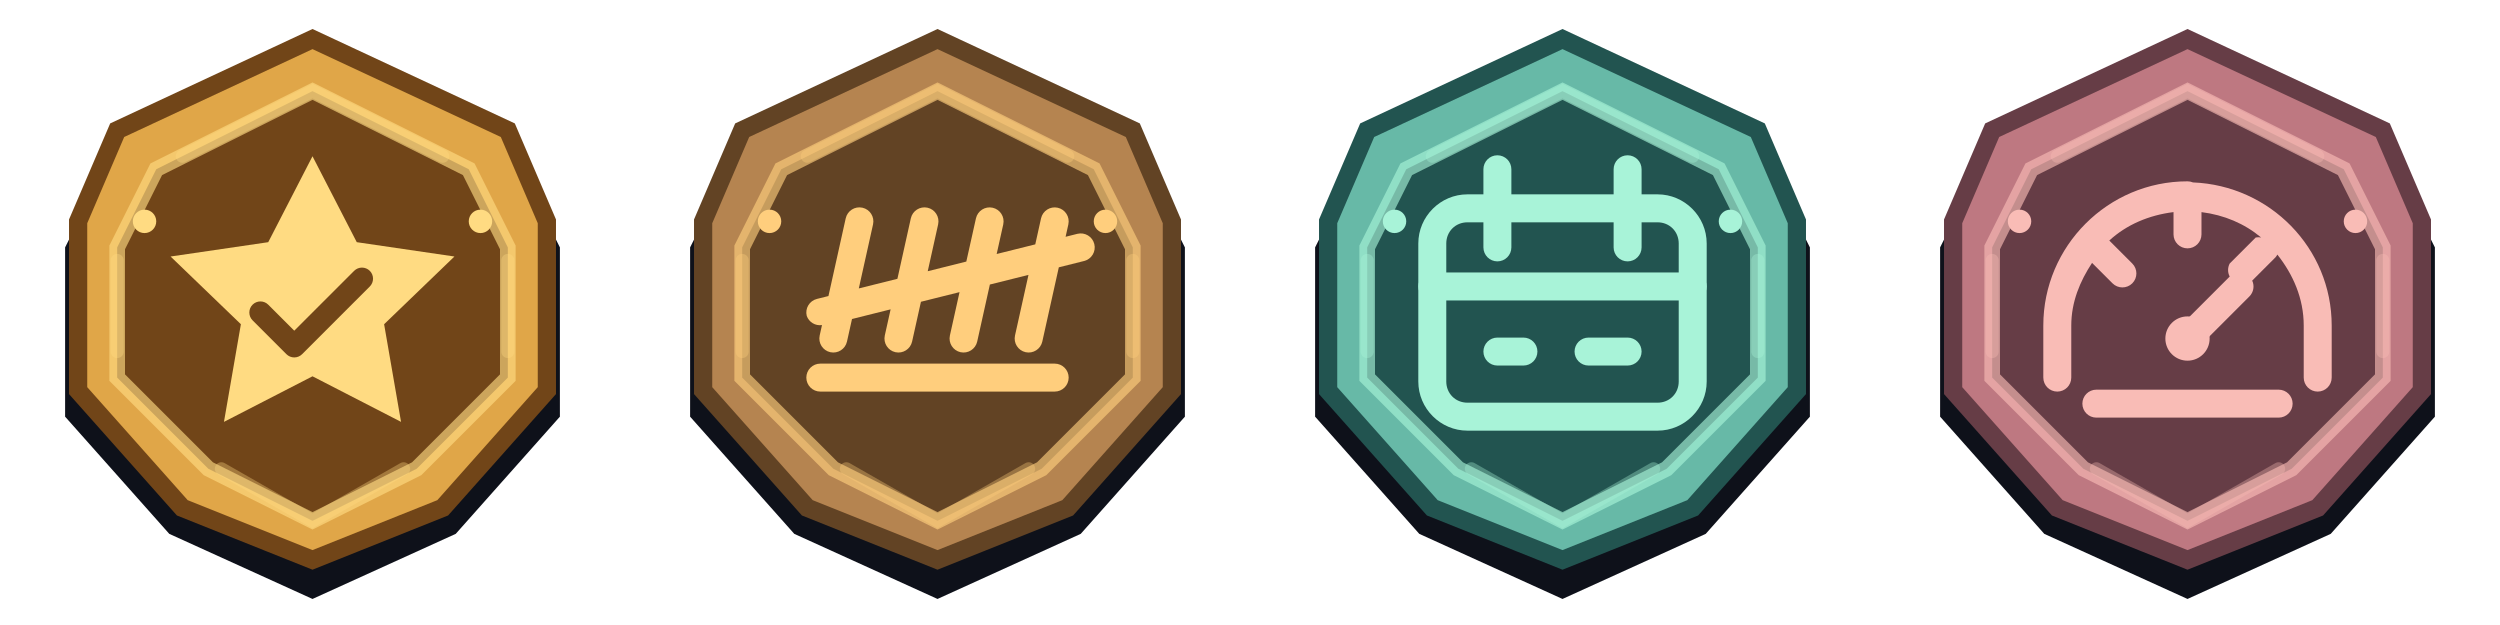
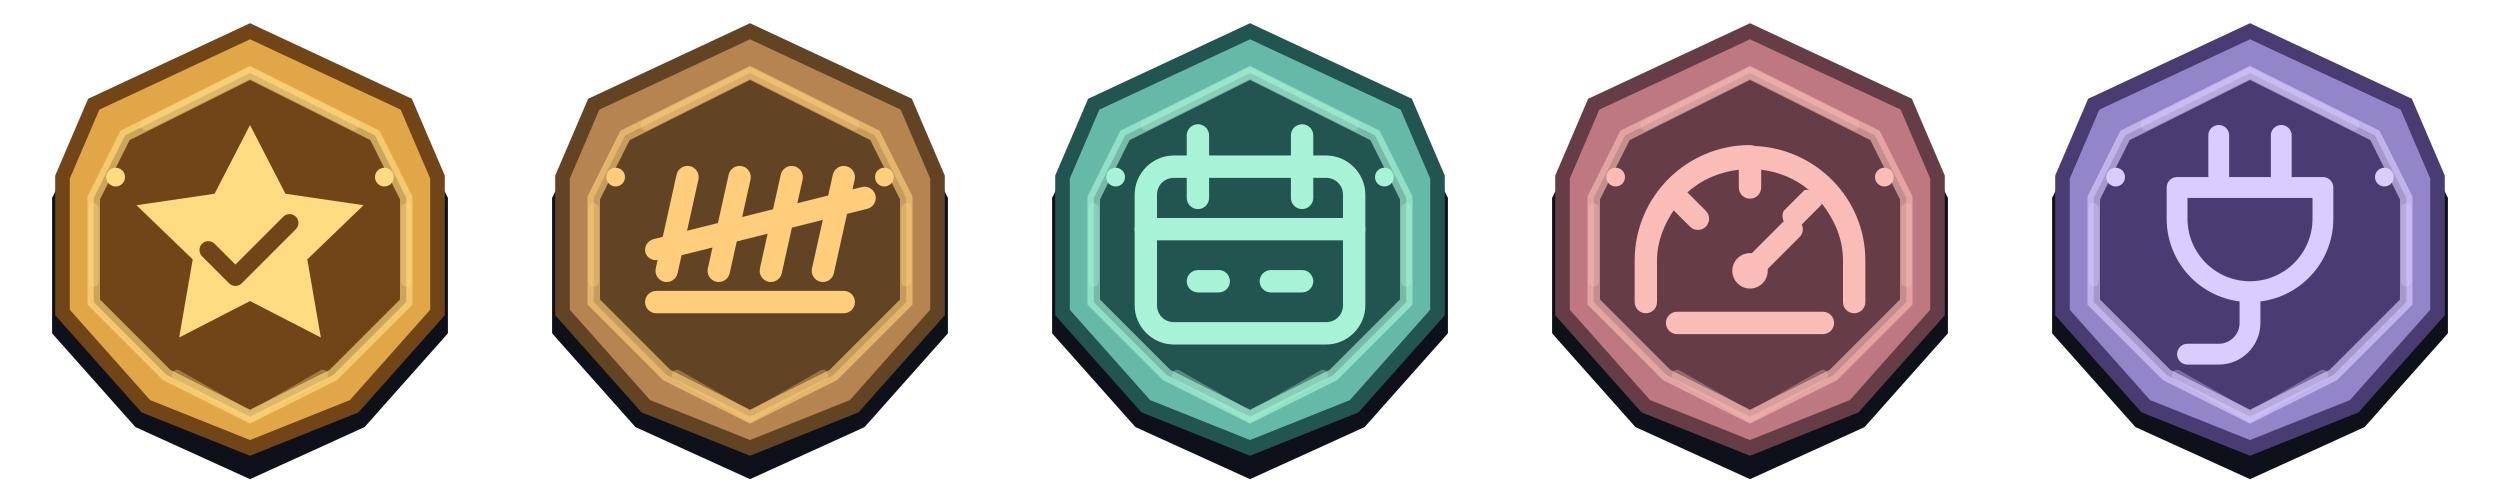
- <svg xmlns="http://www.w3.org/2000/svg" width="192" height="48" viewBox="0 0 192 48" version="1.1" id="svg26">
+ <svg xmlns="http://www.w3.org/2000/svg" width="240" height="48" viewBox="0 0 240 48" version="1.1" id="svg26">
  <defs id="defs26" />
  <g transform="translate(0,0)" id="g6">
    <g id="medal">
      <path d="M24 4 39 11 43 19v13L35 41 24 46 13 41 5 32V19l4-8Z" fill="#0e111a" id="path1" />
      <path d="M24 3 39 10 42 17v13l-8 9-10 4-10-4-8-9V17l3-7Z" fill="#e0a648" stroke="#714518" stroke-width="1.4" id="path2" />
      <path d="M24 7 36 13l3 6v10l-7 7-8 4-8-4-7-7V19l3-6Z" fill="#714518" stroke="#ffdb82" stroke-opacity=".64" stroke-width="1.2" id="path3" />
      <path d="M14 12 24 7l10 5M9 20v7m30-7v7m-22 9 7 4 7-4" fill="none" stroke="#ffdb82" stroke-opacity=".35" stroke-linecap="round" id="path4" />
      <circle cx="11.1" cy="17" r=".9" fill="#ffdb82" id="circle4" />
      <circle cx="36.9" cy="17" r=".9" fill="#ffdb82" id="circle5" />
      <g id="medal-glyph">
        <path d="m24 12 3.4 6.6 7.5 1.1-5.4 5.2 1.3 7.5-6.8-3.5-6.8 3.5 1.3-7.5-5.4-5.2 7.5-1.1Z" fill="#ffdb82" stroke="none" id="path5" />
        <path style="fill:#714518" d="m 27.199,20.799 -4.6,4.598 -1.998,-1.998 a 0.85,0.85 0 0 0 -1.203,0 0.85,0.85 0 0 0 0,1.203 l 2.6,2.6 a 0.85,0.85 0 0 0 1.203,0 l 5.199,-5.199 a 0.85,0.85 0 0 0 0,-1.203 0.85,0.85 0 0 0 -1.201,0 z" id="path6" />
      </g>
    </g>
  </g>
  <g transform="translate(48,0)" id="g11">
    <g id="clicks">
      <path d="M24 4 39 11 43 19v13L35 41 24 46 13 41 5 32V19l4-8Z" fill="#0e111a" id="path7" />
      <path d="M24 3 39 10 42 17v13l-8 9-10 4-10-4-8-9V17l3-7Z" fill="#b58450" stroke="#624324" stroke-width="1.4" id="path8" />
      <path d="M24 7 36 13l3 6v10l-7 7-8 4-8-4-7-7V19l3-6Z" fill="#624324" stroke="#ffce7d" stroke-opacity=".64" stroke-width="1.2" id="path9" />
      <path d="M14 12 24 7l10 5M9 20v7m30-7v7m-22 9 7 4 7-4" fill="none" stroke="#ffce7d" stroke-opacity=".35" stroke-linecap="round" id="path10" />
      <circle cx="11.1" cy="17" r=".9" fill="#ffce7d" id="circle10" />
      <circle cx="36.9" cy="17" r=".9" fill="#ffce7d" id="circle11" />
      <g id="clicks-glyph">
        <path style="fill:#ffce7d" d="m 18.232,15.951 a 1.075,1.075 0 0 0 -1.281,0.816 l -1.326,5.969 -0.885,0.221 a 1.075,1.075 0 0 0 -0.783,1.303 1.075,1.075 0 0 0 1.172,0.705 l -0.178,0.803 a 1.075,1.075 0 0 0 0.816,1.281 1.075,1.075 0 0 0 1.281,-0.816 L 17.434,24.5 l 2.965,-0.742 -0.447,2.01 a 1.075,1.075 0 0 0 0.816,1.281 1.075,1.075 0 0 0 1.281,-0.816 l 0.68,-3.057 2.963,-0.74 -0.74,3.332 a 1.075,1.075 0 0 0 0.816,1.281 1.075,1.075 0 0 0 1.281,-0.816 l 0.973,-4.381 2.965,-0.74 -1.035,4.656 a 1.075,1.075 0 0 0 0.816,1.281 1.075,1.075 0 0 0 1.281,-0.816 l 1.268,-5.703 1.943,-0.486 a 1.075,1.075 0 0 0 0.783,-1.303 1.075,1.075 0 0 0 -1.303,-0.783 l -0.902,0.227 0.211,-0.951 a 1.075,1.075 0 0 0 -0.816,-1.281 1.075,1.075 0 0 0 -1.281,0.816 l -0.443,1.998 -2.965,0.74 0.506,-2.273 a 1.075,1.075 0 0 0 -0.816,-1.281 1.075,1.075 0 0 0 -1.281,0.816 L 26.213,20.088 23.25,20.83 24.049,17.232 a 1.075,1.075 0 0 0 -0.816,-1.281 1.075,1.075 0 0 0 -1.281,0.816 l -1.031,4.645 -2.965,0.74 1.094,-4.92 a 1.075,1.075 0 0 0 -0.816,-1.281 z M 15,27.926 A 1.075,1.075 0 0 0 13.926,29 1.075,1.075 0 0 0 15,30.074 H 33 A 1.075,1.075 0 0 0 34.074,29 1.075,1.075 0 0 0 33,27.926 Z" id="path11" />
      </g>
    </g>
  </g>
  <g transform="translate(96,0)" id="g16">
    <g id="calendar">
      <path d="M24 4 39 11 43 19v13L35 41 24 46 13 41 5 32V19l4-8Z" fill="#0e111a" id="path12" />
      <path d="M24 3 39 10 42 17v13l-8 9-10 4-10-4-8-9V17l3-7Z" fill="#67b9a7" stroke="#225450" stroke-width="1.4" id="path13" />
      <path d="M24 7 36 13l3 6v10l-7 7-8 4-8-4-7-7V19l3-6Z" fill="#225450" stroke="#a8f3d8" stroke-opacity=".64" stroke-width="1.2" id="path14" />
      <path d="M14 12 24 7l10 5M9 20v7m30-7v7m-22 9 7 4 7-4" fill="none" stroke="#a8f3d8" stroke-opacity=".35" stroke-linecap="round" id="path15" />
      <circle cx="11.1" cy="17" r=".9" fill="#a8f3d8" id="circle15" />
      <circle cx="36.9" cy="17" r=".9" fill="#a8f3d8" id="circle16" />
      <g id="calendar-glyph">
        <path style="fill:#a8f3d8" d="m 16.699,14.926 c -2.073,0 -3.773,1.701 -3.773,3.773 v 10.602 c 0,2.073 1.701,3.773 3.773,3.773 h 14.602 c 2.073,0 3.773,-1.701 3.773,-3.773 V 18.699 c 0,-2.073 -1.701,-3.773 -3.773,-3.773 z m 0,2.148 h 14.602 c 0.919,0 1.625,0.706 1.625,1.625 v 10.602 c 0,0.919 -0.706,1.625 -1.625,1.625 H 16.699 c -0.919,0 -1.625,-0.706 -1.625,-1.625 V 18.699 c 0,-0.919 0.706,-1.625 1.625,-1.625 z" id="rect16" />
        <path style="fill:#a8f3d8" d="M 19,11.926 A 1.075,1.075 0 0 0 17.926,13 v 6 A 1.075,1.075 0 0 0 19,20.074 1.075,1.075 0 0 0 20.074,19 V 13 A 1.075,1.075 0 0 0 19,11.926 Z m 10,0 A 1.075,1.075 0 0 0 27.926,13 v 6 A 1.075,1.075 0 0 0 29,20.074 1.075,1.075 0 0 0 30.074,19 V 13 A 1.075,1.075 0 0 0 29,11.926 Z m -15,9 A 1.075,1.075 0 0 0 12.926,22 1.075,1.075 0 0 0 14,23.074 H 34 A 1.075,1.075 0 0 0 35.074,22 1.075,1.075 0 0 0 34,20.926 Z m 5,5 A 1.075,1.075 0 0 0 17.926,27 1.075,1.075 0 0 0 19,28.074 h 2 A 1.075,1.075 0 0 0 22.074,27 1.075,1.075 0 0 0 21,25.926 Z m 7,0 A 1.075,1.075 0 0 0 24.926,27 1.075,1.075 0 0 0 26,28.074 h 3 A 1.075,1.075 0 0 0 30.074,27 1.075,1.075 0 0 0 29,25.926 Z" id="path16" />
      </g>
    </g>
  </g>
  <g transform="translate(144,0)" id="g22">
    <g id="pace">
      <path d="M24 4 39 11 43 19v13L35 41 24 46 13 41 5 32V19l4-8Z" fill="#0e111a" id="path17" />
      <path d="M24 3 39 10 42 17v13l-8 9-10 4-10-4-8-9V17l3-7Z" fill="#be7881" stroke="#663d46" stroke-width="1.4" id="path18" />
      <path d="M24 7 36 13l3 6v10l-7 7-8 4-8-4-7-7V19l3-6Z" fill="#663d46" stroke="#f9bcb6" stroke-opacity=".64" stroke-width="1.2" id="path19" />
      <path d="M14 12 24 7l10 5M9 20v7m30-7v7m-22 9 7 4 7-4" fill="none" stroke="#f9bcb6" stroke-opacity=".35" stroke-linecap="round" id="path20" />
      <circle cx="11.1" cy="17" r=".9" fill="#f9bcb6" id="circle20" />
      <circle cx="36.9" cy="17" r=".9" fill="#f9bcb6" id="circle21" />
      <g id="pace-glyph">
        <path style="fill:#f9bcb6" d="m 24,13.926 c -6.104,0 -11.074,4.97 -11.074,11.074 v 4 A 1.075,1.075 0 0 0 14,30.074 1.075,1.075 0 0 0 15.074,29 v -4 c 0,-1.815 0.671,-3.404 1.596,-4.811 l 1.57,1.57 a 1.075,1.075 0 0 0 1.52,0 1.075,1.075 0 0 0 0,-1.52 l -1.766,-1.766 c 1.329,-1.222 3.043,-1.948 4.932,-2.184 V 18 A 1.075,1.075 0 0 0 24,19.074 1.075,1.075 0 0 0 25.074,18 v -1.709 c 1.742,0.218 3.304,0.881 4.582,1.949 a 1.075,1.075 0 0 0 -0.416,0 l -2,2 a 1.075,1.075 0 0 0 0,1 l -4,4 a 1.075,1.075 0 0 0 0,1.52 1.075,1.075 0 0 0 1.52,0 l 4,-4 a 1.075,1.075 0 0 0 0.209,-1.209 l 1.791,-1.791 a 1.075,1.075 0 0 0 0.141,-0.209 c 1.199,1.519 2.025,3.356 2.025,5.449 v 4 A 1.075,1.075 0 0 0 34,30.074 1.075,1.075 0 0 0 35.074,29 v -4 c 0,-5.955 -4.755,-10.756 -10.654,-10.99 A 1.075,1.075 0 0 0 24,13.926 Z m -7,16 A 1.075,1.075 0 0 0 15.926,31 1.075,1.075 0 0 0 17,32.074 H 31 A 1.075,1.075 0 0 0 32.074,31 1.075,1.075 0 0 0 31,29.926 Z" id="path21" />
        <circle cx="24" cy="26" r="1.7" fill="#f9bcb6" stroke="none" id="circle22" />
      </g>
    </g>
  </g>
+   <g transform="translate(192,0)">
+     <g id="hardware">
+       <path d="M24 4 39 11 43 19v13L35 41 24 46 13 41 5 32V19l4-8Z" fill="#0e111a" />
+       <path d="M24 3 39 10 42 17v13l-8 9-10 4-10-4-8-9V17l3-7Z" fill="#9386c8" stroke="#493c73" stroke-width="1.4" />
+       <path d="M24 7 36 13l3 6v10l-7 7-8 4-8-4-7-7V19l3-6Z" fill="#493c73" stroke="#d9ccff" stroke-opacity=".64" stroke-width="1.2" />
+       <path d="M14 12 24 7l10 5M9 20v7m30-7v7m-22 9 7 4 7-4" fill="none" stroke="#d9ccff" stroke-opacity=".35" stroke-linecap="round" />
+       <circle cx="11.1" cy="17" r=".9" fill="#d9ccff" />
+       <circle cx="36.9" cy="17" r=".9" fill="#d9ccff" />
+       <path d="M21 13v5m6-5v5m-10 0h14v3a7 7 0 0 1-14 0Zm7 10v3a3 3 0 0 1-3 3h-3" fill="none" stroke="#d9ccff" stroke-width="2" stroke-linecap="round" stroke-linejoin="round" />
+     </g>
+   </g>
</svg>
